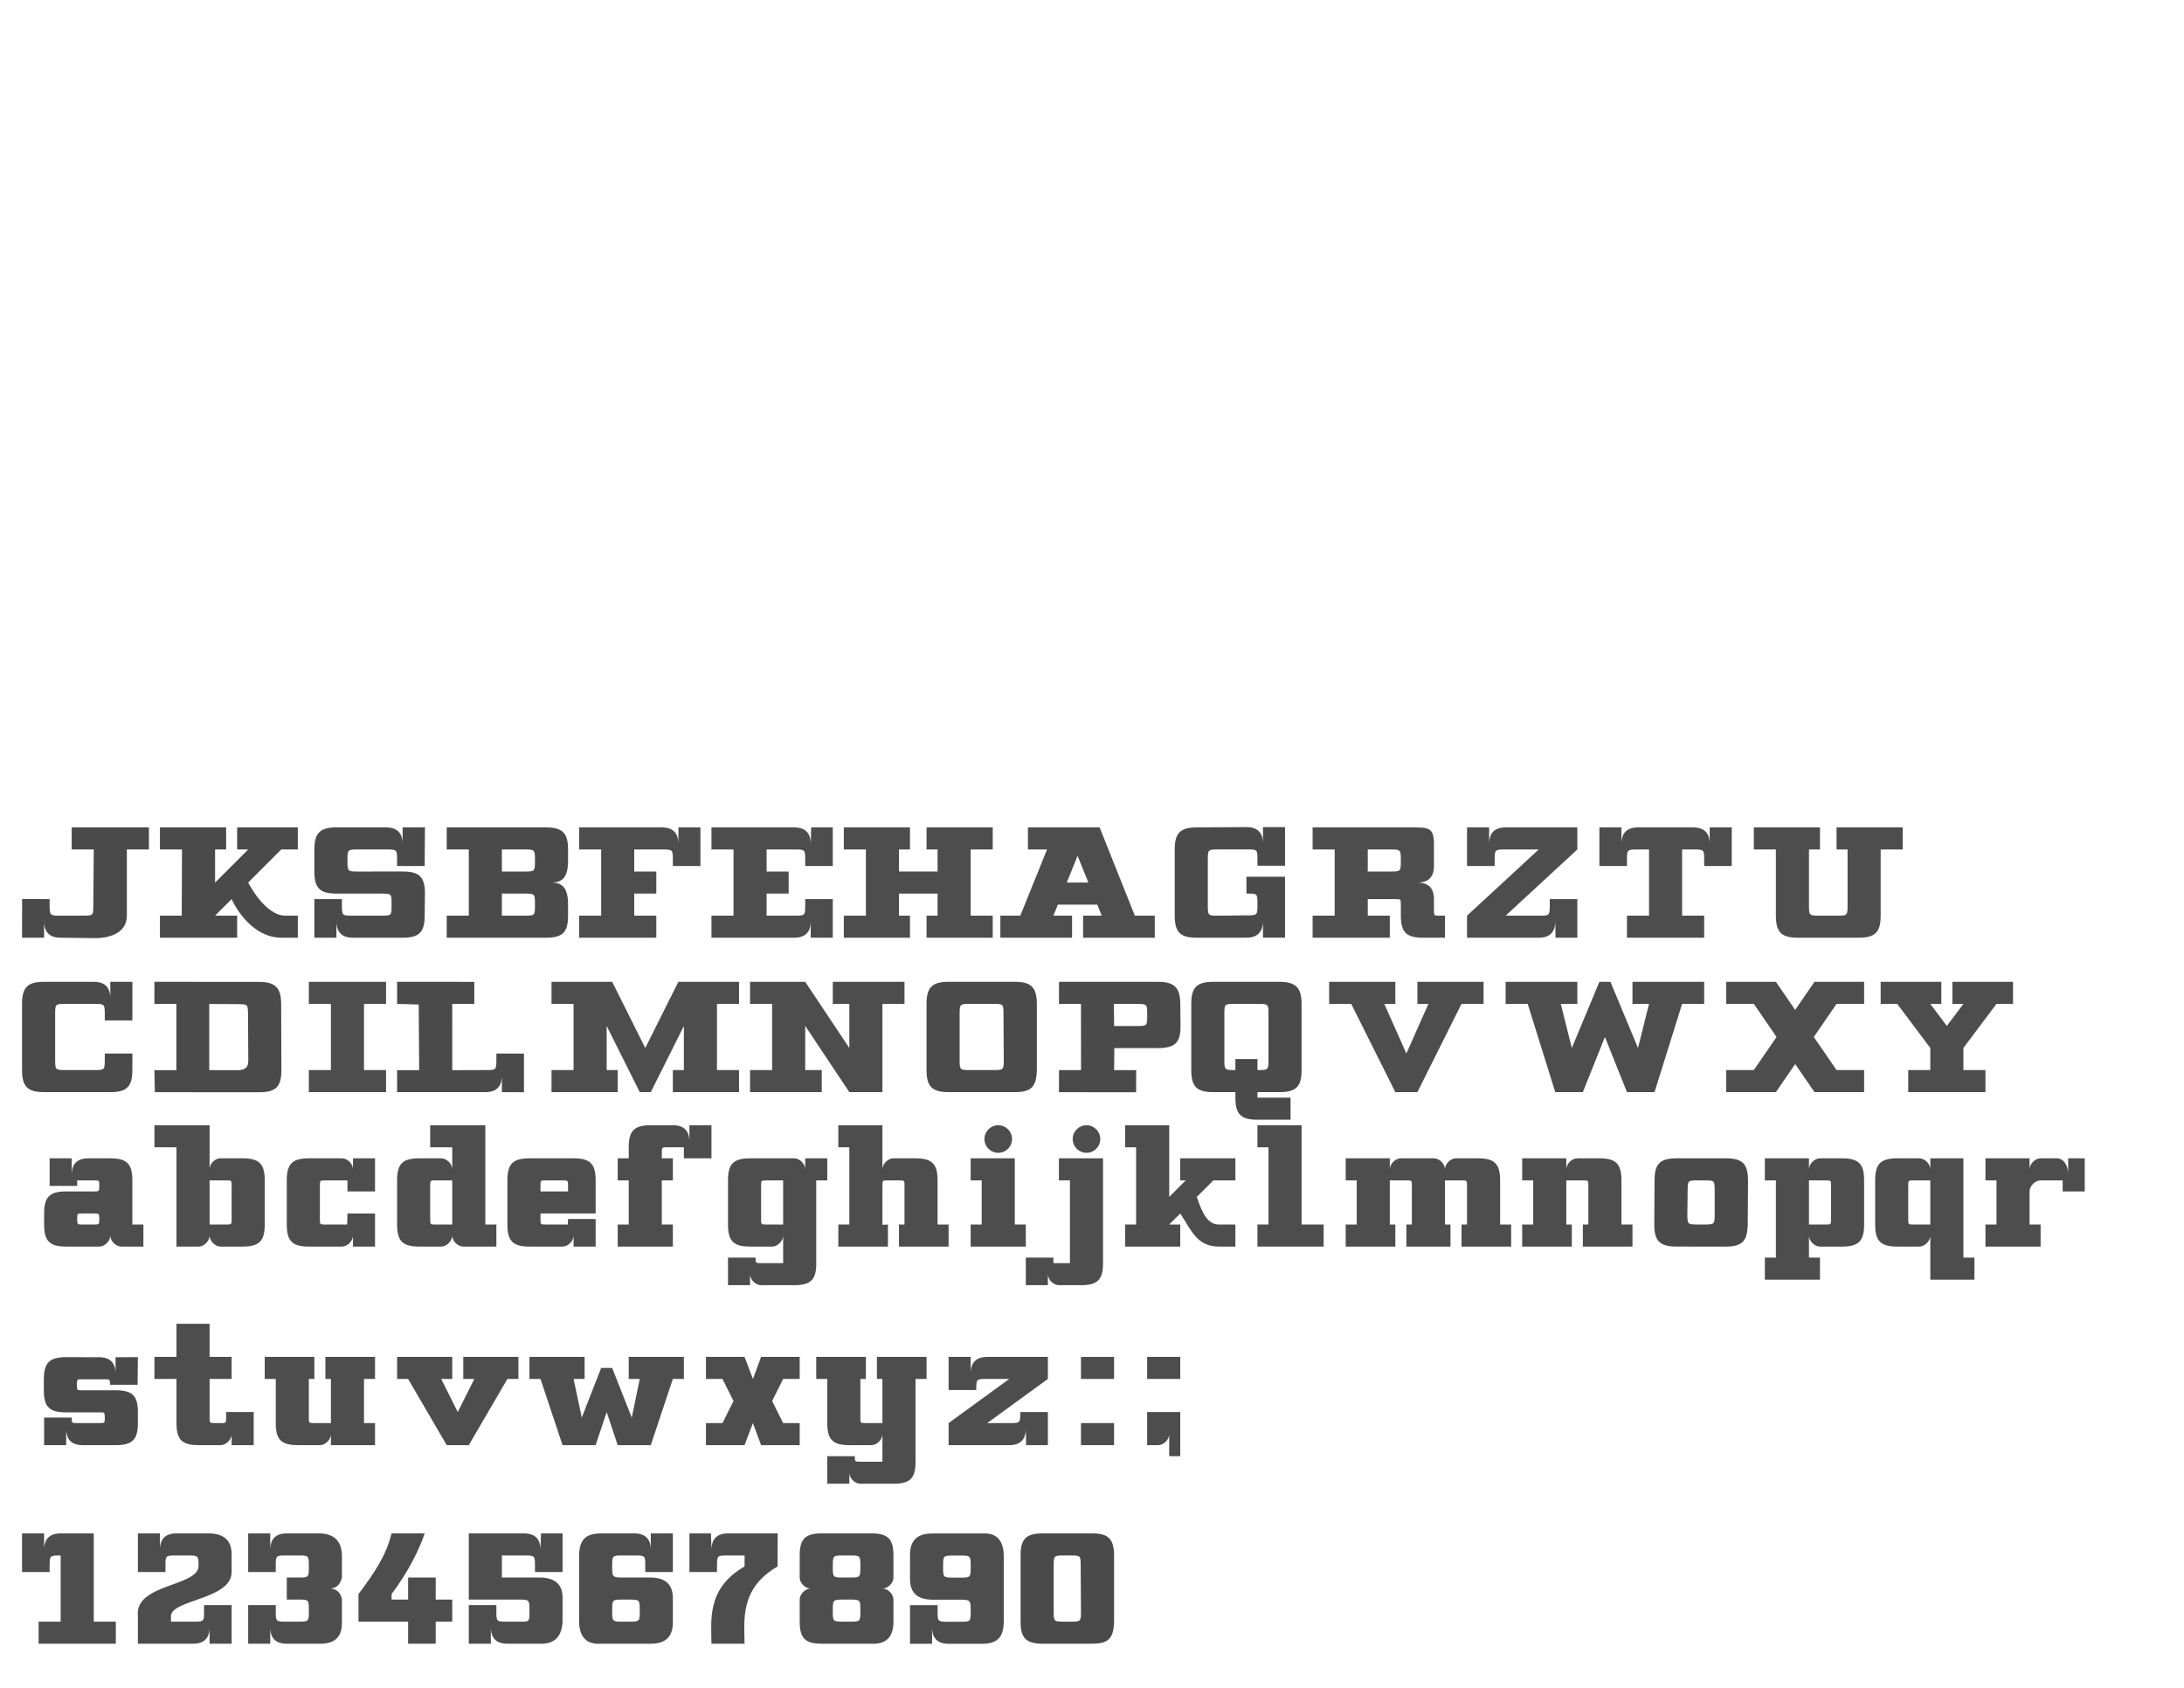
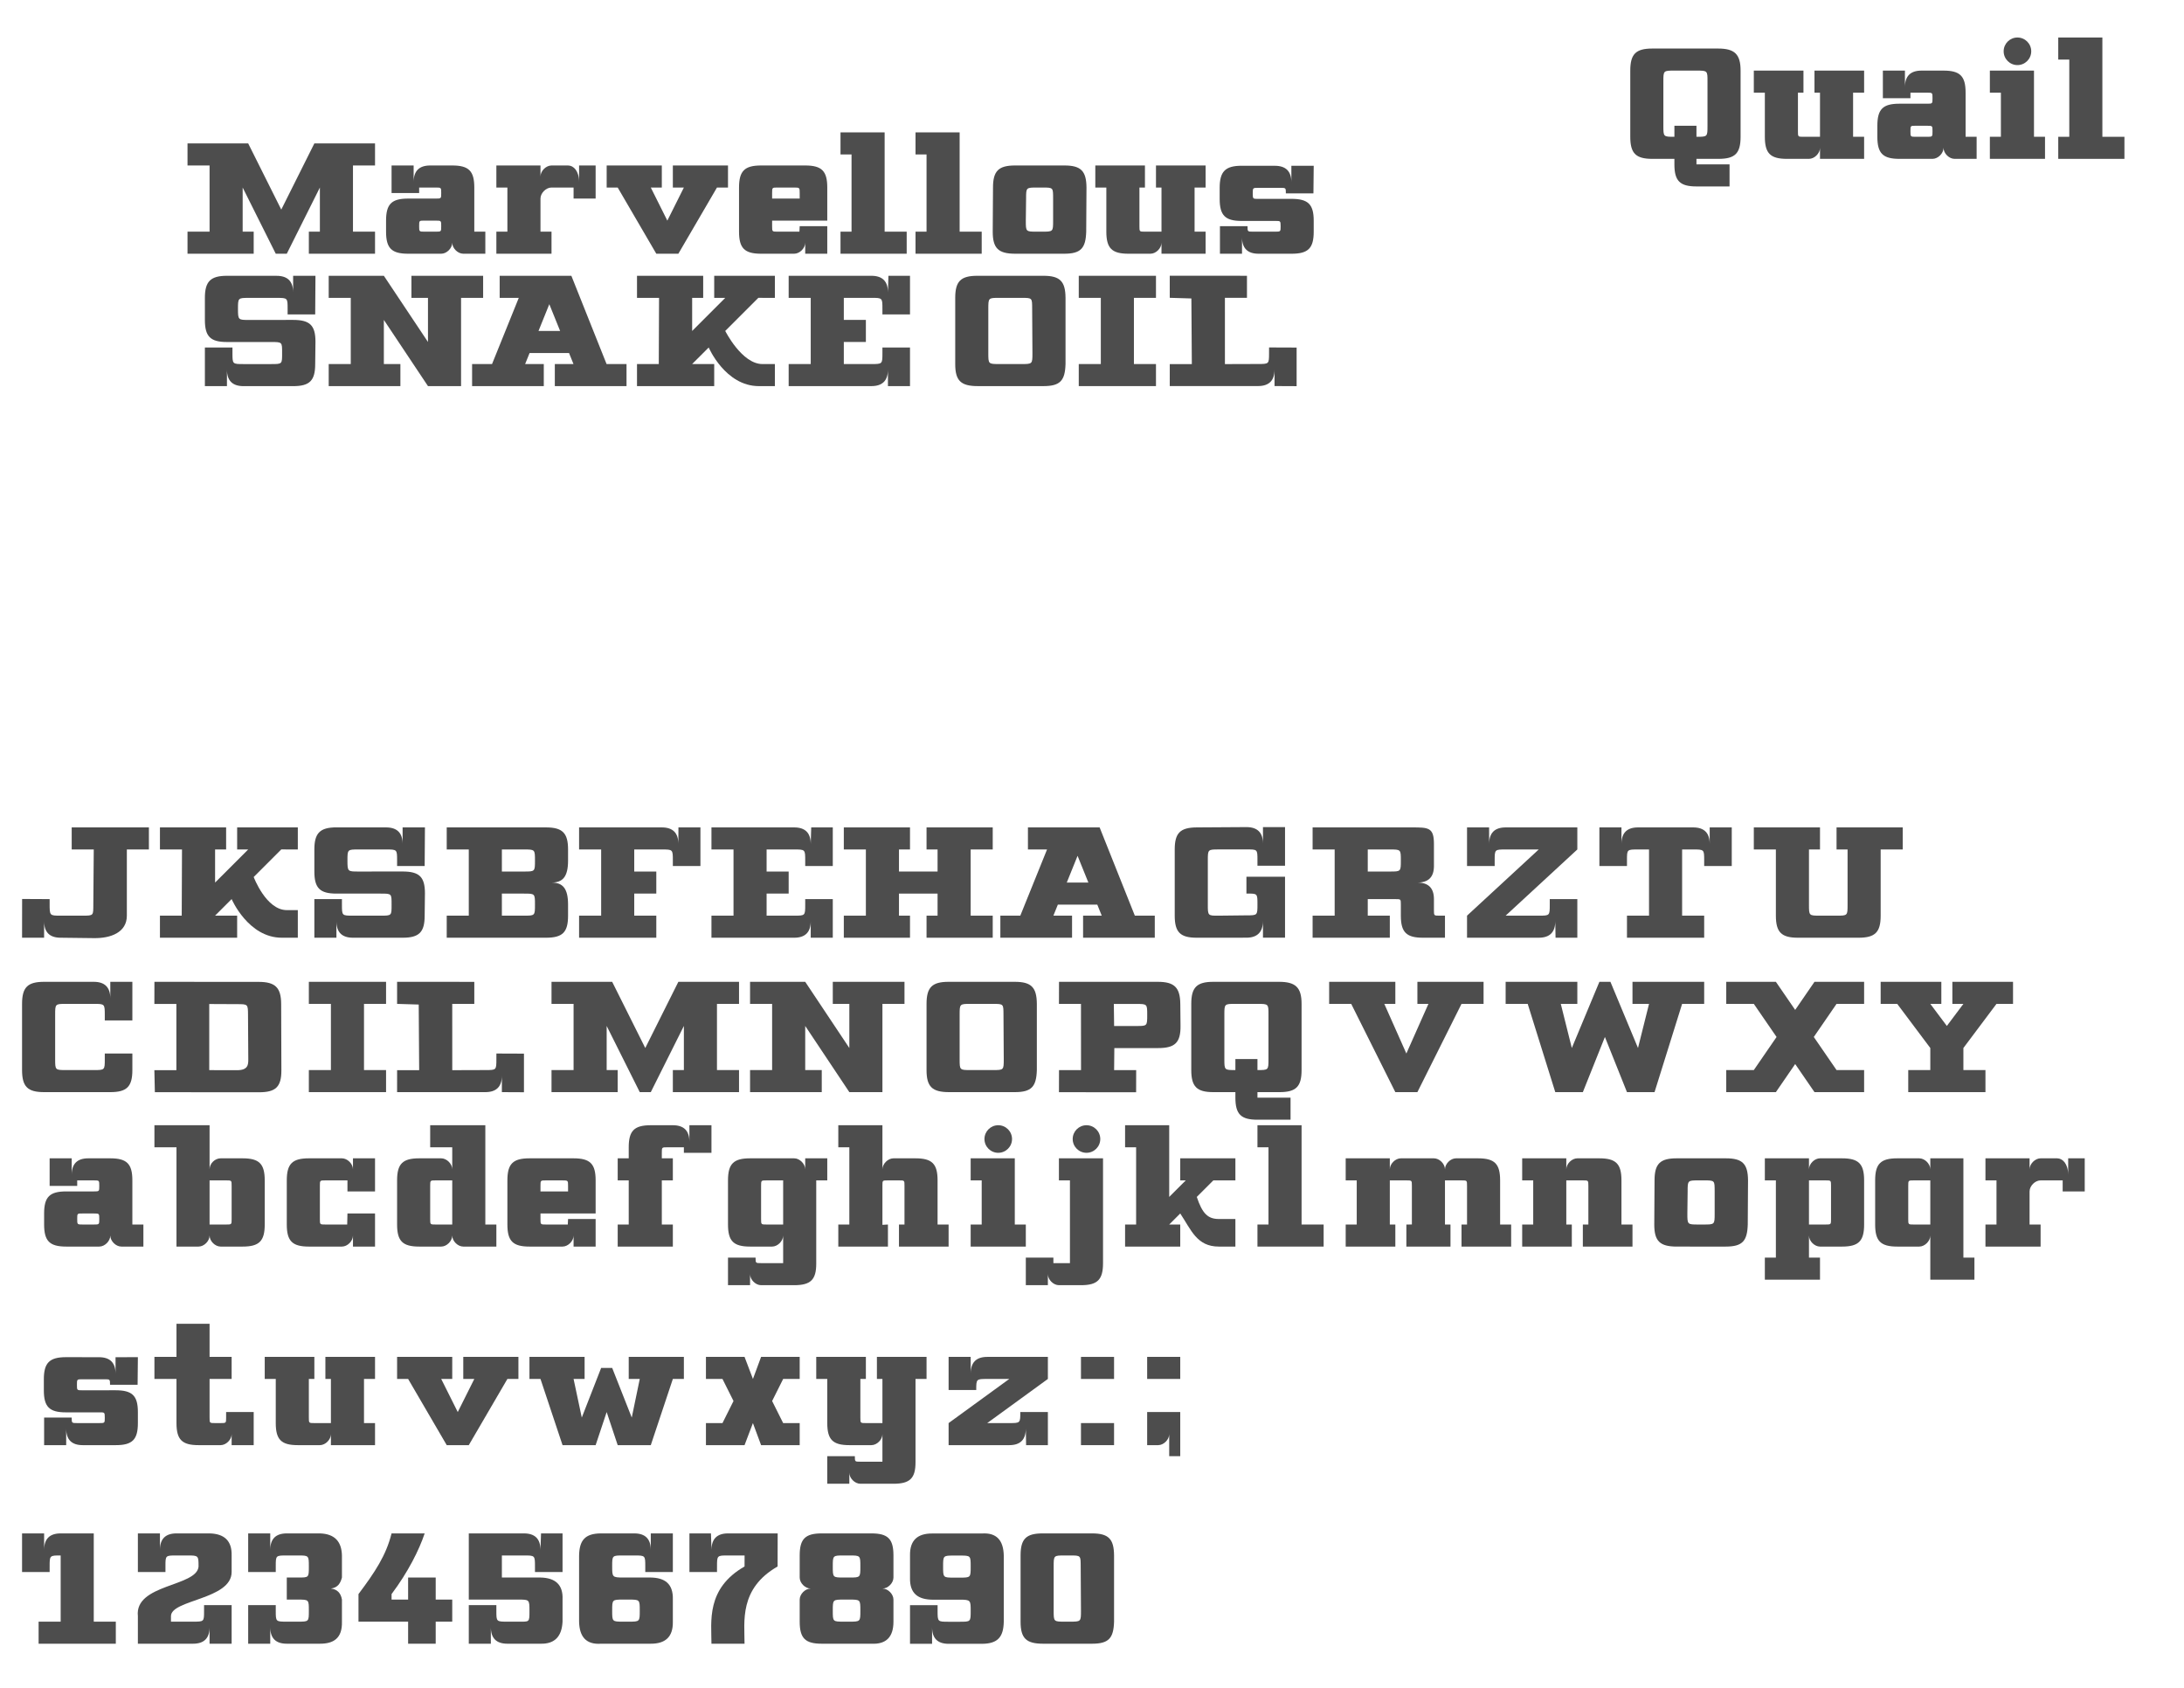
<svg xmlns="http://www.w3.org/2000/svg" width="1980" height="1530" viewBox="0 0 1980 1530" version="1.1" id="svg2">
  <description id="description6">Created with Sketch (http://www.bohemiancoding.com/sketch)</description>
  <defs id="defs8" />
  <g id="Page 1" style="fill:#e0e0e0;fill-rule:evenodd" transform="translate(0,69)">
    <path d="m 65,681.03 0,20 20,0 -0.392,49.637 C 84.527,760.904 85.113,761.03 75,761.03 l -20,0 c -10,0 -10,0 -10,-10.691 L 45,746.03 20.054,745.905 20,781.03 l 19.976,0 0.024,-15 c 0,10 5,15 15,15 l 30.392,0.363 C 100.373,781.571 115,776.262 115,761.03 l 0,-60 20,0 0,-20 -70,4.7e-4 z" id="Path 5" style="fill:#4a4a4a" />
    <path d="m 305,681 45,0.029 c 10,0 15,5 15,15 l 0,-15 20.25,-0.03 -0.25,35.03 -25,0 0,-5 c 0,-10 0,-10 -10,-10 l -25,0 c -10,0 -10,0 -10,10 0,10 0.25,10 10,10 l 40,-0.03 c 15,0 20.25,4.75 20.25,19.75 L 385,761.03 c 0,15 -5,20 -20,20 l -45,0 c -10,0 -15,-5 -15,-15 l 0,15 -20,0 1.1e-4,-35.029 25,0.029 0,5 c 0,10 0,10 10,10 l 25,10e-6 c 10.25,0 10,-4e-5 10,-10 0,-10 0.25,-10 -10,-10 l -40,3e-5 C 290,741.03 285,736.03 285,721.03 l 0,-20 c 0,-14.75 5,-20.03 20,-20.03 z" id="Path 9" style="fill:#4a4a4a" />
-     <path d="m 145,681.03 0,20 20,0 -0.25,59.971 -19.75,0 0,20.029 70,0 0,-20.029 -20,-3.1e-4 L 210,746 c 0,0 15,35.03 45.5,35.03 l 14.5,-2e-5 0,-20 -11.25,0 C 240,761.03 225,731 225,731 l 30,-30 15,0.03 0,-20.029 -55,0 0,20.03 10,0 -30,30 0,-30 10,0 L 205,681 z" id="Path 10" style="fill:#4a4a4a" />
+     <path d="m 145,681.03 0,20 20,0 -0.25,59.971 -19.75,0 0,20.029 70,0 0,-20.029 -20,-3.1e-4 L 210,746 c 0,0 15,35.03 45.5,35.03 L 270,781.03 270,756 l -10,0 c -18.75,0 -30,-30 -30,-30 l 25,-25 15,0.03 0,-20.029 -55,0 0,20.03 10,0 -30,30 0,-30 10,0 L 205,681 z" id="Path 10" style="fill:#4a4a4a" />
    <path d="m 405,681.03 c 0,0 75.073,0 90,0 14.927,0 20,5.072 20,20 l 0,10 c 0,15 -5,20 -15,20 10,0 15,5 15,20 l 0,10 c 0,14.965 -4.837,20 -20,20 -15.163,0 -90,0 -90,0 l 0,-20 20,0 0,-60 -20,0 z m 50,20 0,20 20,0 c 10,0 10,0 10,-10 0,-10 0,-10 -10,-10 z m 0,40 0,20 20,0 c 10,0 10,0 10,-10 0,-10 0,-10 -10,-10 z" id="Path 4" style="fill:#4a4a4a" />
    <path d="m 140,821 c 0,0 79.538,0.059 94.501,0.059 14.963,0 20.35,5.095 20.399,20.059 l 0.2,60 c 0.05,15 -5,20.01 -20.2,20 l -94.501,-0.059 -0.449,-19.941 19.95,0 1.5e-4,-60.059 -19.95,0 z m 49.7,20.119 -1.5e-4,59.94 c 0,0 20.2,0.059 25.2,0.059 10,0 10.231,-5 10.199,-10 l -0.249,-39.881 c -0.062,-10 0,-10 -10,-10 -4.75,0 -25.15,-0.119 -25.15,-0.119 z" id="path15" style="fill:#4a4a4a" />
    <path d="m 20,841 c 0,-15 5,-20 20,-20 L 85,821 c 10,0 15,5 15,15 l 1.6e-4,-15 20,0 -2e-4,35 -25,4e-5 0,-4.575 C 95,841 95,841 85,841 l -25,2e-4 c -10,8e-5 -10,0 -10,10 0,5 0,34.986 0,39.999 0,10 0,10 10,10 L 85,901 c 10,0 10,0 10,-9.977 l -2e-5,-5.023 25,-4e-5 c 0,0 2e-4,0 2e-4,15 0,15 -5,20 -20,20 l -60,1.6e-4 C 25,921.001 20,916 20,901 c 0,-15 0,-45 0,-60 z" id="path17" style="fill:#4a4a4a" />
    <path d="m 1065,701.03 c 0,-15 5,-19.907 20,-20 l 45,-0.28 c 10,0 15,5 15,15 l -10e-5,-15 20,0 2e-4,35 -25,2e-4 0,-4.928 C 1140,700.75 1140,701 1130,701 l -25,0 c -10,0 -10,0.03 -10,10.03 0,5 0,34.987 0,40 0,10 6e-4,10.112 10,10 l 25,-0.28 c 10,0 10,0 10,-10 0,-10 -2e-4,-9.75 -10,-9.75 l 2e-4,-15.25 35,0 L 1165,781 l -20,0 2e-4,-15.25 C 1145,775.75 1140,781 1130,781 l -45,0.03 c -15,0.01 -20,-5 -20,-20 z" id="path19" style="fill:#4a4a4a" />
    <path style="fill:#4d4d4d;fill-opacity:1;fill-rule:evenodd;stroke:none" d="m 645,681.03 75,0 c 10,0 15,5 15,15 l 0.443,-15 19.557,0 0,35 -25,0 0,-4.935 c 0,-10.065 0,-10.065 -10,-10.065 l -25,0 0,20 20,0 0,20 -20,0 0,20 25,0 c 10,0 10,0 10,-10 l 0,-5 25,0 0,35 -20,0 0,-15 c 0,10 -5,15 -15,15 l -75,0 0,-20 20,0 0,-60 -20,0 z" id="path3070-7-2-5" />
    <path style="fill:#4d4d4d;fill-opacity:1;fill-rule:evenodd;stroke:none" d="m 525,681.03 75,0 c 10,0 15,5 15,15 l 0.062,-15 19.938,0 0,35 -25,0 0,-4.935 c 0,-10.065 0,-10.065 -10,-10.065 l -25,0 0,20 20,0 0,20 -20,0 0,20 20,0 0,20 -70,0 0,-20 20,0 0,-60 -20,0 z" id="path3070-1-0" />
    <path style="fill:#4d4d4d;fill-opacity:1;stroke:none" d="m 900,681.03 -60,0 0,20 10,0 0,20 -35,0 0,-20 10,0 0,-20 -60,0 0,20 20,0 0,60 -20,0 0,20 60,0 0,-20 -10,0 0,-20 35,0 0,20 -10,0 0,20 60,0 0,-20 -20,0 0,-60 20,0 z" id="path3933" />
    <path style="fill:#4d4d4d;fill-opacity:1;fill-rule:evenodd;stroke:none" d="m 350,821 -70,0 0,20 20,0 0,60 -20,0 0,20 70,0 0,-20 -20,0 0,-60 20,0 z" id="path3933-6" />
    <path d="M 430,821.029 430,841 l -20,0 0.018,60.095 L 440,901 c 10,0 10,0 10.023,-9.75 l 0.013,-5.25 24.982,0.095 0,35 -20.018,-0.095 0,-15 c 0,10 -5,15 -15,15 l -80,0 0.018,-19.905 20,0 L 379.608,841.6 360,841 l 0,-20 70,0.03 z" id="Path 5-2" style="fill:#4a4a4a;fill-rule:evenodd" />
    <path style="fill:#4d4d4d;fill-opacity:1;fill-rule:evenodd;stroke:none" d="m 500,821 0,20 20,0 0,60 -20,0 0,20 60,0 0,-20 -10,0 0,-40 30,60 10,0 30,-60 0,40 -10,0 0,20 60,0 0,-20 -20,0 0,-60 20,0 0,-20 -55,2e-4 -30,60 -30,-60 z" id="path3933-6-4-0" />
    <path style="fill:#4d4d4d;fill-opacity:1;stroke:none" d="m 680,821 0,20 20,0 0,60 -20,0 0,20 65,0 0,-20 -15,0 0,-40 40,60 30,0 3e-5,-80 20,0 0,-20 -65,0 0,20 15,0 -3e-5,40 -40,-60 z" id="path4130" />
    <path d="m 860,821 60,0 c 14.963,0 19.888,5 20,20 l 0,60 c -0.449,15 -4.8,20 -20,20 l -59.551,-2e-4 C 845,921 840,916 840,901 l 0,-60 c 0,-15 5,-20 20,-20 z m 20,20 c -10,0 -10,0 -10,10 l 0,40 c 0,10 0,10 10,10 l 20,0 c 10,0 10,0 10,-10 l -0.25,-40 C 909.688,841 910,841 900,841 z" id="path15-5" style="fill:#4a4a4a;fill-rule:evenodd" />
    <path d="m 960.1,821 c 0,0 74.588,0 89.551,0 14.963,0 20.25,5.095 20.399,20.059 l 0.2,20 c 0.15,14.999 -5,20 -20.2,20 l -39.8,0 -0.2,20 20,0 -0.05,20.059 -69.95,-0.059 0.05,-20 19.95,0 L 980,841 l -19.95,0 z m 49.7,20.059 0.25,20 c 0,0 15,-2e-4 20,-2e-4 10,0 10,0 10,-10 0,-10 0,-10 -10,-10 -4.75,0 -20.25,0 -20.25,0 z" id="path15-9" style="fill:#4a4a4a;fill-rule:evenodd" />
    <path d="m 1100,821 59.55,2e-4 c 14.963,0 20.45,5.035 20.45,20 l 0,60 c 0,15 -5,20 -20,20 l -20,0 0,5 30,0 0,20 -30,0 c -15,0 -20,-5 -20,-20 0,-5 0,-5 0,-5 l -20,0 c -15,0 -20,-5 -20,-20 l 0,-60 c 0,-15 5,-20 20,-20 z m 20,20 c -10,0 -10,0 -10,10 l 0,40 c 0,10 0,10 10,10 l 0,-10 20,0 0,10 c 10,0 10,0 10,-10 l 0,-40 c 0.055,-10 0,-10 -10,-10 z" id="path15-5-5-2-9" style="fill:#4a4a4a;fill-rule:evenodd" />
    <path style="fill:#4d4d4d;stroke:none" d="m 1190,681.03 0,20 20,0 0,60 -20,0 0,20 70,0 0,-20 -20,0 0,-15 25,0 c 5,0 5,0 5,5 l 0,10 c 0,15 5,20 20,20 l 20,0 0,-20 -5,0 c -5,0 -5,0 -5,-5 l 0,-10 c 0,-10 -5,-15 -15,-15 10,0 15,-5 15,-15 l 0,-20 c 0,-15 -5,-15 -20,-15 z m 50,20 20,0 c 10,0 10,0 10,10 0,10 0,10 -10,10 l -20,0 z" id="path4275" />
    <path style="fill:#4d4d4d;fill-opacity:1;fill-rule:evenodd;stroke:none" d="m 1570,681.03 -20,0 0,15 c 0,-10 -5,-15 -15,-15 l -50,0 c -10,0 -15,5 -15,15 l 0,-15 -20,0 0,35 25,0 0,-5.267 c 0,-9.733 0,-9.733 10,-9.733 l 10,0 0,60 -20,0 0,20 70,0 0,-20 -20,0 0,-60 10,0 c 10,0 10,0 10,10 l 0,5 25,0 z" id="path3933-6-2" />
    <path style="fill:#4d4d4d;stroke:none" d="m 1590,681.03 60,0 0,20 -10,0 0,50 c 0,10 0,10 10,10 l 15,0 c 10,0 10,0 10,-10 l 0,-50 -10,0 0,-20 60,0 0,20 -20,0 0,60 c 0,15 -5,20 -20,20 l -55,0 c -15,0 -20,-5 -20,-20 l 0,-60 -20,0 z" id="path4336" />
    <path style="fill:#4d4d4d;fill-rule:evenodd;stroke:none" d="m 1345,821 -60,0 0,20 10,0 -20,45 -20,-45 10,0 0,-20 -60,0 0,20 20,0 40,80 20,0 40,-80 20,0 z" id="path4336-3" />
    <path style="fill:#4d4d4d;stroke:none" d="m 1330,681.03 20,0 0.061,15 c 0,-10 5,-15 15,-15 l 64.939,0 0,20 -65,60 30,0 c 10,0 10,0 10,-10 l 0,-5 25,0 0,15 0,20 -19.748,0 -0.252,-15 c 0,10 -5,15 -15,15 l -65,0 0,-20 65,-60 -29.939,0 c -10,0 -10,0 -10,10 l 0,5 -25.061,0 z" id="path4697" />
    <path style="fill:#4d4d4d;stroke:none" d="m 20,1321 0,35 25,0 0,-5 c 0,-10 0,-10 10,-10 l 0,60 -20,0 0,20 70,0 0,-20 -20,0 0,-80 -30,0 c -10,0 -15,5 -15,15 l 0,-15 z" id="path7244" />
    <path style="fill:#4d4d4d;stroke:none" d="m 125,1421 c 0,0 0,-16.667 0,-25 -3.21,-29.257 53.44,-26.565 55,-44.907 0,-9.907 0,-10.093 -10,-10.093 l -10,0 c -10,0 -10,0 -10,9.74 l 0,5.26 -25,0 0,-35 20,0 0,15 c 0,-10 5,-15 15,-15 l 30,0 c 13.667,0.333 20.333,7 20,20 l 0,15 c 0,25 -55,25 -55,40 l 0,5 c 0,0 10,0 20,0 10,0 10,0 10,-9.602 l 0,-5.398 25,0 0,35 -20,0 0,-15 c 0,10 -5,15 -15,15 z" id="path7246" />
    <path style="fill:#4d4d4d;stroke:none" d="m 225,1356 0,-35 20,0 0,15 c 0,-10 5,-15 15,-15 l 30,0 c 13.616,0.413 19.713,7.592 20,20 l 0,20 c -1.307,4.853 -3.421,9.101 -10,10 5.667,0.667 9,4 10,10 l 0,20 c 0.421,15.246 -7.795,20.038 -20,20 l -30,0 c -10,0 -15,-5 -15,-15 l 0,15 -20,0 0,-35 25,0 0,5.045 c 0,9.955 0,9.955 10,9.955 l 10,0 c 10,0 10,0.09 10,-9.955 0,-10.045 0,-10.045 -10,-10.045 l -10,0 0,-20 10,0 c 10,0 10,0.187 10,-9.907 0,-10.093 0,-10.093 -10,-10.093 l -10,0 c -10,0 -10,0 -10,9.74 l 0,5.26 z" id="path7248" />
    <path style="fill:#4d4d4d;stroke:none" d="m 425,1321 50,0 c 10,0 15,5 15,15 l 0.5,-15 19.5,0 0,35 -25,0 0,-4.907 c 0,-10.093 0,-10.093 -10,-10.093 l -20,0 0,20 35,0 c 13.365,0.287 20.63,6.384 20,20 l 0,20 c -0.667,13.667 -7.333,20.333 -20,20 l -30,0 c -10,0 -15,-5 -15,-15 l 0,15 -20,0 0,-35 25,0 0,5.25 c 0,9.75 0,9.75 10,9.75 0,0 4.262,0 10,0 10,0 10,0.797 10,-9.602 0,-10.398 0,-10.398 -10,-10.398 l -45,0 z" id="path7255" />
    <path style="fill:#4d4d4d;stroke:none" d="m 545,1321 c -15,0 -19.713,6.635 -20,20 l 0,60 c 0.287,13.684 6.384,20.977 20,20 l 45,0 c 13.046,0.032 20.282,-6.037 20,-20 l 0,-20 c 0.421,-14.873 -7.795,-19.747 -20,-20 l -25,0 c -10,0 -10,-0.5 -10,-10.25 0,-9.75 0,-9.75 10,-9.75 l 10,0 c 10,0 10,0 10,10 l 0,5 25,0 0,-35 -20,0 0,15 c 0,-10 -5,-15 -15,-15 z m 20,60 5,0 c 10,0 10,0 10,10 0,10 0,10 -10,10 l -5,0 c -10,0 -10,0 -10,-10 0,-10 0,-10 10,-10 z" id="path7257" />
    <path style="fill:#4d4d4d;stroke:none" d="m 745,1321 c -15,0 -20,5 -20,20 l 0,20 c 0,5 5,10 10,10 -5,0 -10,5 -10,10 l 0,20 c 0,15 5,20 20,20 l 45,0 c 13.333,0.667 20,-6 20,-20 l 0,-20 c 0,-5 -5,-10 -10,-10 5,0 10,-5 10,-10 l 0,-20 c 0,-15 -5,-20 -20,-20 z m 20,20 5,0 c 10,0 10,0 10,10 0,10 0,10 -10,10 l -5,0 c -10,0 -10,0 -10,-10 0,-10 0,-10 10,-10 z m 0,40 5,0 c 10,0 10,0 10,10 0,10 0,10 -10,10 l -5,0 c -10,0 -10,0 -10,-10 0,-10 0,-10 10,-10 z" id="path7264" />
    <path style="fill:#4d4d4d;fill-rule:evenodd;stroke:none" d="m 1705,821 0,20 15,0 30,40 0,20 -20,0 0,20 20,0 30,0 20,0 0,-20 -20,0 0,-20 30,-40 15,0 0,-20 -55,0 0,20 10,0 -15,20 -15,-20 10,0 0,-20 -55,0 z" id="path3177-6" />
    <path style="fill:#4d4d4d;stroke:none" d="m 1565,821 0,20 25,0 20.625,30 -20.625,30 -25,0 0,20 45,0 17.5,-25.469 17.5,25.469 45,0 0,-20 -25,0 -20.625,-30 20.625,-30 25,0 0,-20 -45,0 -17.5,25.469 L 1610,821 l -45,0 z" id="path3357" />
    <path style="fill:#4d4d4d;stroke:none" d="m 1365,841 0,-20 65,0 0,20 -15,0 10,40 25,-60 10,0 25,60 10,-40 -15,0 0,-20 65,0 0,20 -20,0 -25,80 -25,0 -20,-50 -20,50 -25,0 -25,-80 z" id="path3660" />
    <path style="fill:#4d4d4d;fill-rule:evenodd;stroke:none" d="m 705.038,1321 -45,0 c -10,0 -15,5 -15,15 l -0.5,-15 -19.5,0 0,35 25,0 0,-4.907 c 0,-10.093 0,-10.093 10,-10.093 l 15,0 -0.038,10 c -35,20 -30,50 -30,70 l 30,0 c 0,-20 -5,-50 29.962,-70 z" id="path7255-6" />
    <path style="fill:#4d4d4d;fill-rule:evenodd;stroke:none" d="m 325,1401 85,0 0,-20 -55,0 0,-5 c 15,-20 25,-40 30,-55 l -30,0 c -5,20 -15,35 -30,55 z" id="path7255-6-6" />
    <path style="fill:#4d4d4d;stroke:none" d="m 395,1361 0,60 -25,0 0,-60 z" id="path3048" />
    <path style="fill:#4d4d4d;fill-rule:evenodd;stroke:none" d="m 890.015,1421.087 c 15,0 19.713,-6.635 20,-20 l 0,-60 c -0.287,-13.684 -6.384,-20.977 -20,-20 l -45,0 c -13.046,-0.032 -20.282,6.037 -20,20 l 0,20 c -0.421,14.873 7.795,19.747 20,20 l 25,0 c 10,0 10,0.5 10,10.25 0,9.75 0,9.75 -10,9.75 l -10,0 c -10,0 -10,0 -10,-10 l 0,-5 -25,0 0,35 20,0 0,-15 c 0,10 5,15 15,15 z m -20,-60 -5,0 c -10,0 -10,0 -10,-10 0,-10 0,-10 10,-10 l 5,0 c 10,0 10,0 10,10 0,10 0,10 -10,10 z" id="path7257-6" />
    <path d="m 945.25,1321 44.75,2e-4 c 14.963,0 19.888,5 20,20 l 0,60 c -0.45,15 -4.801,20 -20,20 l -44.301,-4e-4 C 930.25,1421 925.25,1416 925.25,1401 l 0,-60 c 0,-15 5,-20 20,-20 z m 20,20 c -10,0 -10,0 -10,10 l 0,40 c 0,10 0,10 10,10 l 4.75,2e-4 c 10,0 10,0 10,-10 l -0.25,-40 c -0.062,-10.001 0.25,-10 -9.75,-10 z" id="path15-5-5" style="fill:#4a4a4a;fill-rule:evenodd" />
    <path style="fill:#4d4d4d;fill-rule:evenodd;stroke:none" d="m 931.919,681.03 0,20 17.322,0 -24.242,60 -18.081,0 0,20 65,0 0,-20 -16.919,0 4.04,-10 35.758,0 4.04,10 -16.919,0 0,20 65,0 0,-20 -18.081,0 -31.92,-80 z m 45,25.747 9.799,24.253 -19.597,0 z" id="path4846" />
    <path style="fill:#4d4d4d;stroke:none" d="m 45,981 0,25 25,0 0,-5 15,0 c 5,0 5,0 5,5 0,5 0,5 -5,5 l -25,0 c -15,0 -20,5 -20,20 l 0,10 c 0,15 5,20 20,20 l 30,0 c 5,0 10,-5 10,-10 0,5 5,10 10,10 l 20,0 0,-20 -10,0 0,-10 0,-30 c 0,-15 -5,-20 -20,-20 l -20,0 c -10,0 -15,5 -15,15 l 0,-15 z m 30,50 10,0 c 5,0 5,0 5,5 0,5 0,5 -5,5 l -10,0 c -5,0 -5,0 -5,-5.085 0,-5.085 0,-4.915 5,-4.915 z" id="path3475" />
    <path style="fill:#4d4d4d;stroke:none" d="m 140,951 0,20 20,0 0,90 20,0 c 5,0 10,-5 10,-10 0,5 5,10 10,10 l 20,0 c 15,0 20,-5 20,-20 l 0,-40 c 0,-15 -5,-20 -20,-20 l -20,0 c -5,0 -10,4.551 -10,10 l 0,-40 z m 50,50 15,0 c 5,0 5,0 5,5 l 0,30 c 0,5 0,5 -5,5 l -15,0 z" id="path3480" />
    <path style="fill:#4d4d4d;stroke:none" d="m 260,1041 0,-40 c 0,-15 5,-20 20,-20 l 30,0 c 5,0 10,5 10,10 l 0,-10 20,0 0,30 -25,0 0,-10 -20,0 c -5,0 -5,0 -5,5 l 0,30 c 0,5 0,5 5,5 l 19.763,0 0.237,-10 25,0 0,30 -20,0 0,-10 c 0,5 -5,10 -10,10 l -30,0 c -15,0 -20,-5 -20,-20 z" id="path3485" />
    <path style="fill:#4d4d4d;fill-rule:evenodd;stroke:none" d="m 440,951 0,90 10,0 0,20 -30,0 c -5,0 -10,-5 -10,-10 0,5 -5,10 -10,10 l -20,0 c -15,0 -20,-5 -20,-20 l 0,-40 c 0,-15 5,-20 20,-20 l 20,0 c 5,0 10,5 10,10 l 0,-20 -20,0 0,-20 z m -30,50 -15,0 c -5,0 -5,0 -5,5 l 0,30 c 0,5 0,5 5,5 l 15,0 z" id="path3480-6" />
    <path style="fill:#4d4d4d;fill-rule:evenodd;stroke:none" d="m 480,981 c -15,0 -20,5 -20,20 l 0,40 c 0,15 5,20 20,20 l 30,0 c 5,0 10,-5 10,-10 l 0,10 20,0 0,-25 -25,0 -0.25,5 -19.75,0 c -5,0 -5,0 -5,-5 l 0,-5 25,0 25,0 0,-30 c 0,-15 -5,-20 -20,-20 z m 10,25 c 0,-5 0,-5 5,-5 l 14.5,0 c 5.5,0 5.5,0 5.5,5 l 0,5 -25,0 z" id="path3485-3" />
-     <path style="fill:#4d4d4d;stroke:none" d="m 590,951 c -15,0 -20,5 -20,20 l 0,10 -10,0 0,20 10,0 0,40 -10,0 0,20 50,0 0,-20 -10,0 0,-40 10,0 0,-20 -10,0 0,-5 c 0,-5 0,-5 5,-5 l 15,0 0,10 25,0 0,-30 -20,0 0,15 c 0,-10 -5,-15 -15,-15 z" id="path3526" />
+     <path style="fill:#4d4d4d;stroke:none" d="m 590,951 c -15,0 -20,5 -20,20 l 0,10 -10,0 0,20 10,0 0,40 -10,0 0,20 50,0 0,-20 -10,0 0,-40 10,0 0,-20 -10,0 0,-5 c 0,-5 0,-5 5,-5 l 15,0 0,5 25,0 0,-25 -20,0 0,15 c 0,-10 -5,-15 -15,-15 z" id="path3526" />
    <path style="fill:#4d4d4d;stroke:none" d="m 760,951 0,20 10,0 0,70 -10,0 0,20 45,0 0,-20 -5,0.281 0,-35.531 c 0,-4.75 0,-4.75 5,-4.75 l 10,0 c 5,0 5,0 5,4.75 l 0,35.25 -5,0 0,20 45,0 0,-20 -10,0 0,-40 c 0,-15 -5,-20 -20,-20 l -10,0 -10,0 c -5,0 -10,5 -10,10 l 0,-40 z" id="path3559" />
    <path style="fill:#4d4d4d;stroke:none" d="m 905,951 c -6.904,0 -12.5,5.596 -12.5,12.5 0,6.904 5.596,12.5 12.5,12.5 6.904,0 12.5,-5.596 12.5,-12.5 0,-6.904 -5.596,-12.5 -12.5,-12.5 z m -25,30 0,20 10,0 0,40 -10,0 0,20 50,0 0,-20 -10,0 0,-60 z" id="path3564" />
    <path style="fill:#4d4d4d;fill-rule:evenodd;stroke:none" d="m 985,951 c -6.904,0 -12.5,5.596 -12.5,12.5 0,6.904 5.596,12.5 12.5,12.5 6.904,0 12.5,-5.596 12.5,-12.5 0,-6.904 -5.596,-12.5 -12.5,-12.5 z m -25,30 0,20 10,0 0,75 -15,0 0,-5 -25,0 0,25 20,0 0,-10 c 0,5 5,10 10,10 l 20,0 c 15,0 20,-5 20,-20 l 0,-95 z" id="path3564-8" />
-     <path style="fill:#4d4d4d;stroke:none" d="m 1020,951 0,20 10,0 0,70 -10,0 0,20 50,0 0,-20 -10,0 10,-10 c 10,15 15,30 35,30 l 15,0 0,-20 -15,0 c -10,0 -15,-10 -20,-25 l 15,-15 20,0 0,-20 -50,0 0,20 5,0 -15,15 0,-65 z" id="path3712" />
+     <path style="fill:#4d4d4d;stroke:none" d="m 1020,951 0,20 10,0 0,70 -10,0 0,20 50,0 0,-20 -10,0 10,-10 c 10,15 15,30 35,30 l 15,0 0,-25 -15,0 c -10,0 -15,-5 -20,-20 l 15,-15 20,0 0,-20 -50,0 0,20 5,0 -15,15 0,-65 z" id="path3712" />
    <path style="fill:#4d4d4d;stroke:none" d="m 1140,951 0,20 10,0 0,70 -10,0 0,20 60,0 0,-20 -20,0 0,-90 z" id="path3721" />
    <path style="fill:#4d4d4d;stroke:none" d="m 1220,981 0,20 10,0 0,40 -10,0 0,20 45,0 0,-20 -5,0 0,-40 15,0 c 5,0 5,0 5,5 l 0,34.979 -5,0.021 0,20 40,0 0,-20 -5,0 0,-40 15,0 c 5,0 5,0 5,5 l 0,35 -5,0 0,20 45,0 0,-20 -10,0 0,-40 c 0,-15 -5,-20 -20,-20 l -20,0 c -5,0 -10,5 -10,10 0,-5 -5,-10 -10,-10 l -30,0 c -5,0 -10,5 -10,10 l 0,-10 z" id="path3723" />
    <path style="fill:#4d4d4d;stroke:none" d="m 1380,981 0,20 10,0 0,40 -10,0 0,20 45,0 0,-20 -5,0 0,-40 15,0 c 5,0 5,0 5,5 l 0,35 -5,0 0,20 45,0 0,-20 -10,0 0,-40 c 0,-15 -5,-20 -20,-20 l -20,0 c -5,0 -10,5 -10,10 l 0,-10 z" id="path3723-9" />
    <path d="m 1520,981 44.75,2e-4 c 14.963,0 19.888,5 20,20 l -0.25,40 c -0.45,15 -4.801,20 -20,20 l -44.3,-4e-4 c -15.45,2e-4 -20.45,-5 -20.45,-20 L 1500,1001 c 0,-15 5,-20 20,-20 z m 20,20 c -10,0 -10,0 -10,10 l -0.25,20 c 0,10 0,10 10,10 l 4.75,2e-4 c 10,0 10,0 10,-10 l 0,-20 c -0.062,-10.001 0.25,-10 -9.75,-10 z" id="path15-5-6" style="fill:#4a4a4a;fill-rule:evenodd" />
    <path style="fill:#4d4d4d;stroke:none" d="m 1600,981 0,20 10,0 0,70 -10,0 0,20 50,0 0,-20 -10,0 0,-20 c 0,5 5,10 10,10 l 20,0 c 15,0 20,-5 20,-20 l 0,-40 c 0,-15 -5,-20 -20,-20 l -20,0 c -5,0 -10,5 -10,10 l 0,-10 z m 40,20 15,0 c 5,0 5,0 5,5 l 0,30 c 0,5 0,5 -5,5 l -15,0 z" id="path3799" />
    <path style="fill:#4d4d4d;fill-rule:evenodd;stroke:none" d="m 1780,981 0,90 10,0 0,20 -40,0 0,-40 c 0,5 -5,10 -10,10 l -20,0 c -15,0 -20,-5 -20,-20 l 0,-40 c 0,-15 5,-20 20,-20 l 20,0 c 5,0 10,5 10,10 l 0,-10 z m -30,20 -15,0 c -5,0 -5,0 -5,5 l 0,30 c 0,5 0,5 5,5 l 15,0 z" id="path3799-1" />
    <path style="fill:#4d4d4d;stroke:none" d="m 1800,981 0,20 10,0 0,40 -10,0 0,20 50,0 0,-20 -10,0 0,-30 c 0,-5 5,-10 10,-10 l 20,0 0,10 20,0 0,-30 -15,0 0,15 c 0,-10 -5,-15 -10,-15 l -15,0 c -5,0 -10,5 -10,10 l 0,-10 z" id="path3825" />
    <path d="m 59.75,1161.251 30,0.03 c 10,0 15,5 15,15 l 0,-15 20.25,-0.03 -0.25,25.029 -25,0 c 0,-5 0,-5 -5,-5 l -20,0 c -5,0 -5,0 -5,5 0,5 0,5 5,5 l 30,-0.03 C 119.75,1191.25 125,1196 125,1211 l 0,10 c 0,15 -5,20 -20,20 l -30,0 c -10,0 -15,-5 -15,-15 l 0,15 -20,0 0,-25 25,0 c 0,5 0,5 5,5 l 20,0 c 5,0 5,0 5,-5 0,-5 -0.25,-4.72 -5.25,-4.72 l -30,0 c -15,10e-5 -20,-5 -20,-20 l 0,-10 c 0,-14.75 5,-20.029 20,-20.029 z" id="Path 9-7" style="fill:#4a4a4a;fill-rule:evenodd" />
    <path style="fill:#4d4d4d;stroke:none" d="m 160,1200 0,30 -20,0 0,20 20,0 0,20 0,20 c 0,15 5,20 20,20 l 20,0 c 5,0 10,-5 10,-10 l 0,10 20,0 0,-30 -25,0 0,5 c 0,5 0,5 -5,5 l -5,0 c -5,0 -5,0 -5,-5 l 0,-35 20,0 0,-20 -20,0 0,-30 z" transform="translate(0,-69)" id="path3854" />
    <path style="fill:#4d4d4d;fill-rule:evenodd;stroke:none" d="m 340,1241 0,-20 -10,0 0,-40 10,0 0,-20 -45,0 0,20 5,0 0,40 -15,0 c -5,0 -5,0 -5,-5 l 0,-35 5,0 0,-20 -45,0 0,20 10,0 0,40 c 0,15 5,20 20,20 l 20,0 c 5,0 10,-5 10,-10 l 0,10 z" id="path3723-9-0" />
    <path style="fill:#4d4d4d;fill-rule:evenodd;stroke:none" d="m 470,1161 -50,0 0,20 10,0 -15,30 -15,-30 10,0 0,-20 -50,0 0,20 10,0 35,60 20,0 35,-60 10,0 z" id="path4336-3-6" />
    <path style="fill:#4d4d4d;fill-rule:evenodd;stroke:none" d="m 640,1161 0,20 15,0 10,20 -10,20 -15,0 0,20 35,0 7.588,-20 7.412,20 35,0 0,-20 -15,0 -10,-20 10,-20 15,0 0,-20 -35,0 -7.386,20 L 675,1161 z" id="path3357-5" />
    <path style="fill:#4d4d4d;fill-rule:evenodd;stroke:none" d="m 480,1181 0,-20 50,0 0,20 -10,0 7.438,35 17.562,-45 10,0 17.75,45 7.25,-35 -10,0 0,-20 50,0 0,20 -10,0 -20,60 -30,0 -10,-30 -10,30 -30,0 -20,-60 z" id="path3660-9" />
    <path style="fill:#4d4d4d;fill-rule:evenodd;stroke:none" d="m 780,1256 c -5,0 -5,0 -5,-5 l -25,0 0,25 20,0 0,-10 c 0,5 5,10 10,10 l 30,0 c 15,0 20,-5 20,-19.5 l 0,-75.5 10,0 0,-20 -45,0 0,20 5,0 0,40 -15,0 c -5,0 -5,0 -5,-5 l 0,-35 5,0 0,-20 -45,0 0,20 10,0 0,40 c 0,15 5,20 20,20 l 20,0 c 5,0 10,-5 10,-10 l 0,25 z" id="path3723-9-0-8" />
    <path style="fill:#4d4d4d;fill-rule:evenodd;stroke:none" d="m 860,1161 20,0 0.061,15 c 0,-10 5,-15 15,-15 l 54.939,0 0,20 -55,40 20,0 c 10,0 10,0 10,-10 l 25,0 0,10 0,20 -19.748,0 -0.252,-15 c 0,10 -5,15 -15,15 l -55,0 0,-20 55,-40 -19.939,0 c -10,0 -10,0 -10,10 l -25.061,0 z" id="path4697-1" />
    <path style="fill:#4d4d4d;fill-rule:evenodd;stroke:none" d="m 680,981 c -15,0 -20,5 -20,20 l 0,40 c 0,15 5,20 20,20 l 20,0 c 5,0 10,-5 10,-10 l 0,25 -20,0 c -5,0 -5,0 -5,-5 l -25,0 0,25 20,0 0,-10 c 0,5 5,10 10,10 l 30,0 c 15,0 20,-5 20,-19.5 l 0,-75.5 10,0 0,-20 -20,0 0,10 c 0,-5 -4.982,-9.995 -10,-10 z m 15,20 15,0 0,40 -15,0 c -5,0 -5,0 -5,-5 l 0,-30 c 0,-5 0,-5 5,-5 z" id="path3723-9-0-8-1" />
    <path style="fill:#4d4d4d;stroke:none" d="m 980,1161 0,20 30,0 0,-20 z m 0,60 0,20 30,0 0,-20 z" id="path4096" />
    <path style="fill:#4d4d4d;fill-rule:evenodd;stroke:none" d="m 1040,1161 0,20 30,0 0,-20 z m 0,50 0,30 10,0 c 5,0 10,-5 10,-10 l 0,20 10,0 0,-40 z" id="path4096-2" />
+     <path d="m 1498,-25 59.55,2e-4 c 14.963,0 20.45,5.035 20.45,20 L 1578,55 c 0,15 -5,20 -20,20 l -20,0 0,5 30,0 0,20 -30,0 c -15,0 -20,-5 -20,-20 0,-5 0,-5 0,-5 l -20,0 c -15,0 -20,-5 -20,-20 l 0,-60 C 1478,-20 1483,-25 1498,-25 z m 20,20 c -10,0 -10,0 -10,10 L 1508,45 c 0,10 0,10 10,10 l 0,-10 20,0 0,10 c 10,0 10,0 10,-10 l 0,-40 c 0.055,-10 0,-10 -10,-10 z" id="path15-5-5-2-9-4" style="fill:#4a4a4a;fill-rule:evenodd" />
+     <path style="fill:#4d4d4d;fill-rule:evenodd;stroke:none" d="m 1690,75 0,-20 -10,0 0,-40 10,0 0,-20 -45,0 L 1645,15 l 5,0 0,40 -15,0 c -5,0 -5,0 -5,-5 l 0,-35 5,0 0,-20 -45,0 L 1590,15 l 10,0 0,40 c 0,15 5,20 20,20 l 20,0 c 5,0 10,-5 10,-10 l 0,10 z" id="path3723-9-0-5" />
+     <path style="fill:#4d4d4d;fill-rule:evenodd;stroke:none" d="M 1707,-5 1707,20 l 25,0 0,-5 15,0 c 5,0 5,0 5,5 0,5 0,5 -5,5 l -25,0 c -15,0 -20,5 -20,20 l 0,10 c 0,15 5,20 20,20 l 30,0 c 5,0 10,-5 10,-10 0,5 5,10 10,10 l 20,0 0,-20 -10,0 0,-10 0,-30 C 1782,2.1421965e-7 1777,-5 1762,-5 l -20,0 c -10,0 -15,5 -15,15 l 0,-15 z M 1737,45 l 10,0 c 5,0 5,0 5,5 0,5 0,5 -5,5 l -10,0 c -5,0 -5,0 -5,-5.085 0,-5.085 0,-4.915 5,-4.915 z" id="path3475-1" />
+     <path style="fill:#4d4d4d;fill-rule:evenodd;stroke:none" d="m 1829,-35 c -6.904,0 -12.5,5.596 -12.5,12.5 0,6.904 5.596,12.5 12.5,12.5 6.904,0 12.5,-5.596 12.5,-12.5 0,-6.904 -5.596,-12.5 -12.5,-12.5 z M 1804,-5 1804,15 l 10,0 0,40 -10,0 0,20 50,0 0,-20 -10,0 0,-60 z" id="path3564-1" />
+     <path style="fill:#4d4d4d;fill-rule:evenodd;stroke:none" d="m 1866,-35 0,20 10,0 0,70 -10,0 0,20 60,0 0,-20 -20,0 0,-90 z" id="path3721-0" />
+     <path style="fill:#4d4d4d;fill-opacity:1;fill-rule:evenodd;stroke:none" d="m 170,61 0,20 20,0 0,60 -20,0 0,20 60,0 0,-20 -10,0 0,-40 30,60 10,0 30,-60 0,40 -10,0 0,20 60,0 0,-20 -20,0 0,-60 20,0 0,-20 -55,2e-4 L 255,121 225,61 z" id="path3933-6-4-0-4" />
+     <path style="fill:#4d4d4d;fill-rule:evenodd;stroke:none" d="M 355,81 355,106 l 25,0 0,-5 15,0 c 5,0 5,0 5,5 0,5 0,5 -5,5 l -25,0 c -15,0 -20,5 -20,20 l 0,10 c 0,15 5,20 20,20 l 30,0 c 5,0 10,-5 10,-10 0,5 5,10 10,10 l 20,0 0,-20 -10,0 0,-10 0,-30 c 0,-15 -5,-20 -20,-20 l -20,0 c -10,0 -15,5 -15,15 l 0,-15 z M 385,131 l 10,0 c 5,0 5,0 5,5 0,5 0,5 -5,5 l -10,0 c -5,0 -5,0 -5,-5.085 0,-5.085 0,-4.915 5,-4.915 z" id="path3475-16" />
+     <path style="fill:#4d4d4d;fill-rule:evenodd;stroke:none" d="M 450,81 450,101 l 10,0 0,40 -10,0 0,20 50,0 0,-20 -10,0 0,-30 c 0,-5 5,-10 10,-10 l 20,0 0,10 20,0 0,-30 -15,0 0,15 c 0,-10 -5,-15 -10,-15 l -15,0 c -5,0 -10,5 -10,10 l 0,-10 z" id="path3825-1" />
+     <path style="fill:#4d4d4d;fill-rule:evenodd;stroke:none" d="m 660,81 -50,0 0,20 10,0 -15,30 -15,-30 10,0 0,-20 -50,0 0,20 10,0 35,60 20,0 35,-60 10,0 z" id="path4336-3-6-4" />
+     <path style="fill:#4d4d4d;fill-rule:evenodd;stroke:none" d="m 690,81 c -15,0 -20,5 -20,20 l 0,40 c 0,15 5,20 20,20 l 30,0 c 5,0 10,-5 10,-10 l 0,10 20,0 0,-25 -25,0 -0.25,5 -19.75,0 c -5,0 -5,0 -5,-5 l 0,-5 25,0 25,0 0,-30 C 750,86 745,81 730,81 z M 700,106 c 0,-5 0,-5 5,-5 l 14.5,0 c 5.5,0 5.5,0 5.5,5 l 0,5 -25,0 z" id="path3485-3-5" />
+     <path style="fill:#4d4d4d;fill-rule:evenodd;stroke:none" d="m 762,51 0,20 10,0 0,70 -10,0 0,20 60,0 0,-20 -20,0 0,-90 z" id="path3721-2" />
+     <path style="fill:#4d4d4d;fill-rule:evenodd;stroke:none" d="m 830,51 0,20 10,0 0,70 -10,0 0,20 60,0 0,-20 -20,0 0,-90 z" id="path3721-3" />
+     <path d="m 920.25,81 44.75,2e-4 c 14.963,0 19.888,5 20,20 l -0.25,40 c -0.45,15 -4.801,20 -20,20 l -44.3,-4e-4 C 905,161 900,156 900,141 l 0.25,-40 c 0,-15 5,-20 20,-20 z m 20,20 c -10,0 -10,0 -10,10 L 930,131 c 0,10 0,10 10,10 l 4.75,2e-4 c 10,0 10,0 10,-10 l 0,-20 C 954.688,101 955,101 945,101 z" id="path15-5-6-3" style="fill:#4a4a4a;fill-rule:evenodd" />
+     <path style="fill:#4d4d4d;fill-rule:evenodd;stroke:none" d="m 1093,161 0,-20 -10,0 0,-40 10,0 0,-20 -45,0 0,20 5,0 0,40 -15,0 c -5,0 -5,0 -5,-5 l 0,-35 5,0 0,-20 -45,0 0,20 10,0 0,40 c 0,15 5,20 20,20 l 20,0 c 5,0 10,-5 10,-10 l 0,10 z" id="path3723-9-0-6" />
+     <path d="m 1125.75,81.251 30,0.03 c 10,0 15,5 15,15 l 0,-15 20.25,-0.03 -0.25,25.029 -25,0 c 0,-5 0,-5 -5,-5 l -20,0 c -5,0 -5,0 -5,5 0,5 0,5 5,5 l 30,-0.03 C 1185.75,111.25 1191,116 1191,131 l 0,10 c 0,15 -5,20 -20,20 l -30,0 c -10,0 -15,-5 -15,-15 l 0,15 -20,0 0,-25 25,0 c 0,5 0,5 5,5 l 20,0 c 5,0 5,0 5,-5 0,-5 -0.25,-4.72 -5.25,-4.72 l -30,0 c -15,1e-4 -20,-5 -20,-20 l 0,-10 c 0,-14.75 5,-20.029 20,-20.029 z" id="Path 9-7-8" style="fill:#4a4a4a;fill-rule:evenodd" />
+     <path d="m 205.75,181 45,0.029 c 10,0 15,5 15,15 l 0,-15 L 286,181 l -0.25,35.03 -25,0 0,-5 c 0,-10 0,-10 -10,-10 l -25,0 c -10,0 -10,0 -10,10 0,10 0.25,10 10,10 l 40,-0.03 C 280.75,221 286,225.75 286,240.75 l -0.25,20.28 c 0,15 -5,20 -20,20 l -45,0 c -10,0 -15,-5 -15,-15 l 0,15 -20,0 1.1e-4,-35.029 25,0.029 0,5 c 0,10 0,10 10,10 l 25,1e-5 c 10.25,0 10,-4e-5 10,-10 0,-10 0.25,-10 -10,-10 l -40,3e-5 c -15,0 -20,-5 -20,-20 l 0,-20 c 0,-14.75 5,-20.03 20,-20.03 z" id="Path 9-4" style="fill:#4a4a4a;fill-rule:evenodd" />
+     <path style="fill:#4d4d4d;fill-opacity:1;fill-rule:evenodd;stroke:none" d="m 298,181 0,20 20,0 0,60 -20,0 0,20 65,0 0,-20 -15,0 0,-40 40,60 30,0 3e-5,-80 20,0 0,-20 -65,0 0,20 15,0 -3e-5,40 -40,-60 z" id="path4130-8" />
+     <path style="fill:#4d4d4d;fill-rule:evenodd;stroke:none" d="m 453,181 0,20 17.322,0 -24.242,60 -18.081,0 0,20 65,0 0,-20 -16.919,0 4.04,-10 35.758,0 4.04,10 -16.919,0 0,20 65,0 0,-20 -18.081,0 -31.92,-80 z m 45,25.747 9.799,24.253 -19.597,0 z" id="path4846-3" />
+     <path d="m 577.5,181.015 0,20 20,0 -0.25,59.971 -19.75,0 0,20.029 70,0 0,-20.029 -20,-3.1e-4 15,-15 c 0,0 15,35.03 45.5,35.03 l 14.5,-2e-5 0,-20 -11.25,0 C 672.5,261.015 657.5,230.985 657.5,230.985 l 30,-30 15,0.03 0,-20.029 -55,0 0,20.03 10,0 -30,30 0,-30 10,0 0,-20.03 z" id="Path 10-9" style="fill:#4a4a4a;fill-rule:evenodd" />
+     <path style="fill:#4d4d4d;fill-opacity:1;fill-rule:evenodd;stroke:none" d="m 715,181 75,0 c 10,0 15,5 15,15 l 0.443,-15 19.557,0 0,35 -25,0 0,-4.935 C 800,201 800,201 790,201 l -25,0 0,20 20,0 0,20 -20,0 0,20 25,0 c 10,0 10,0 10,-10 l 0,-5 25,0 0,35 -20,0 0,-15 c 0,10 -5,15 -15,15 l -75,0 0,-20 20,0 0,-60 -20,0 z" id="path3070-7-2-5-2" />
+     <path d="m 886,181 60,0 c 14.963,0 19.888,5 20,20 l 0,60 c -0.449,15 -4.8,20 -20,20 l -59.551,-2e-4 C 871,281 866,276 866,261 l 0,-60 c 0,-15 5,-20 20,-20 z m 20,20 c -10,0 -10,0 -10,10 l 0,40 c 0,10 0,10 10,10 l 20,0 c 10,0 10,0 10,-10 l -0.25,-40 C 935.688,201 936,201 926,201 z" id="path15-5-3" style="fill:#4a4a4a;fill-rule:evenodd" />
+     <path style="fill:#4d4d4d;fill-opacity:1;fill-rule:evenodd;stroke:none" d="m 1048,181 -70,0 0,20 20,0 0,60 -20,0 0,20 70,0 0,-20 -20,0 0,-60 20,0 z" id="path3933-6-0" />
+     <path d="m 1130.491,180.982 0,19.971 -20,0 0.018,60.095 29.982,-0.095 c 10,0 10,0 10.023,-9.75 l 0.013,-5.25 24.982,0.095 0,35 -20.018,-0.095 0,-15 c 0,10 -5,15 -15,15 l -80,0 0.018,-19.905 20,0 -0.41,-59.495 -19.608,-0.6 0,-20 70,0.03 z" id="Path 5-2-9" style="fill:#4a4a4a;fill-rule:evenodd" />
  </g>
</svg>
